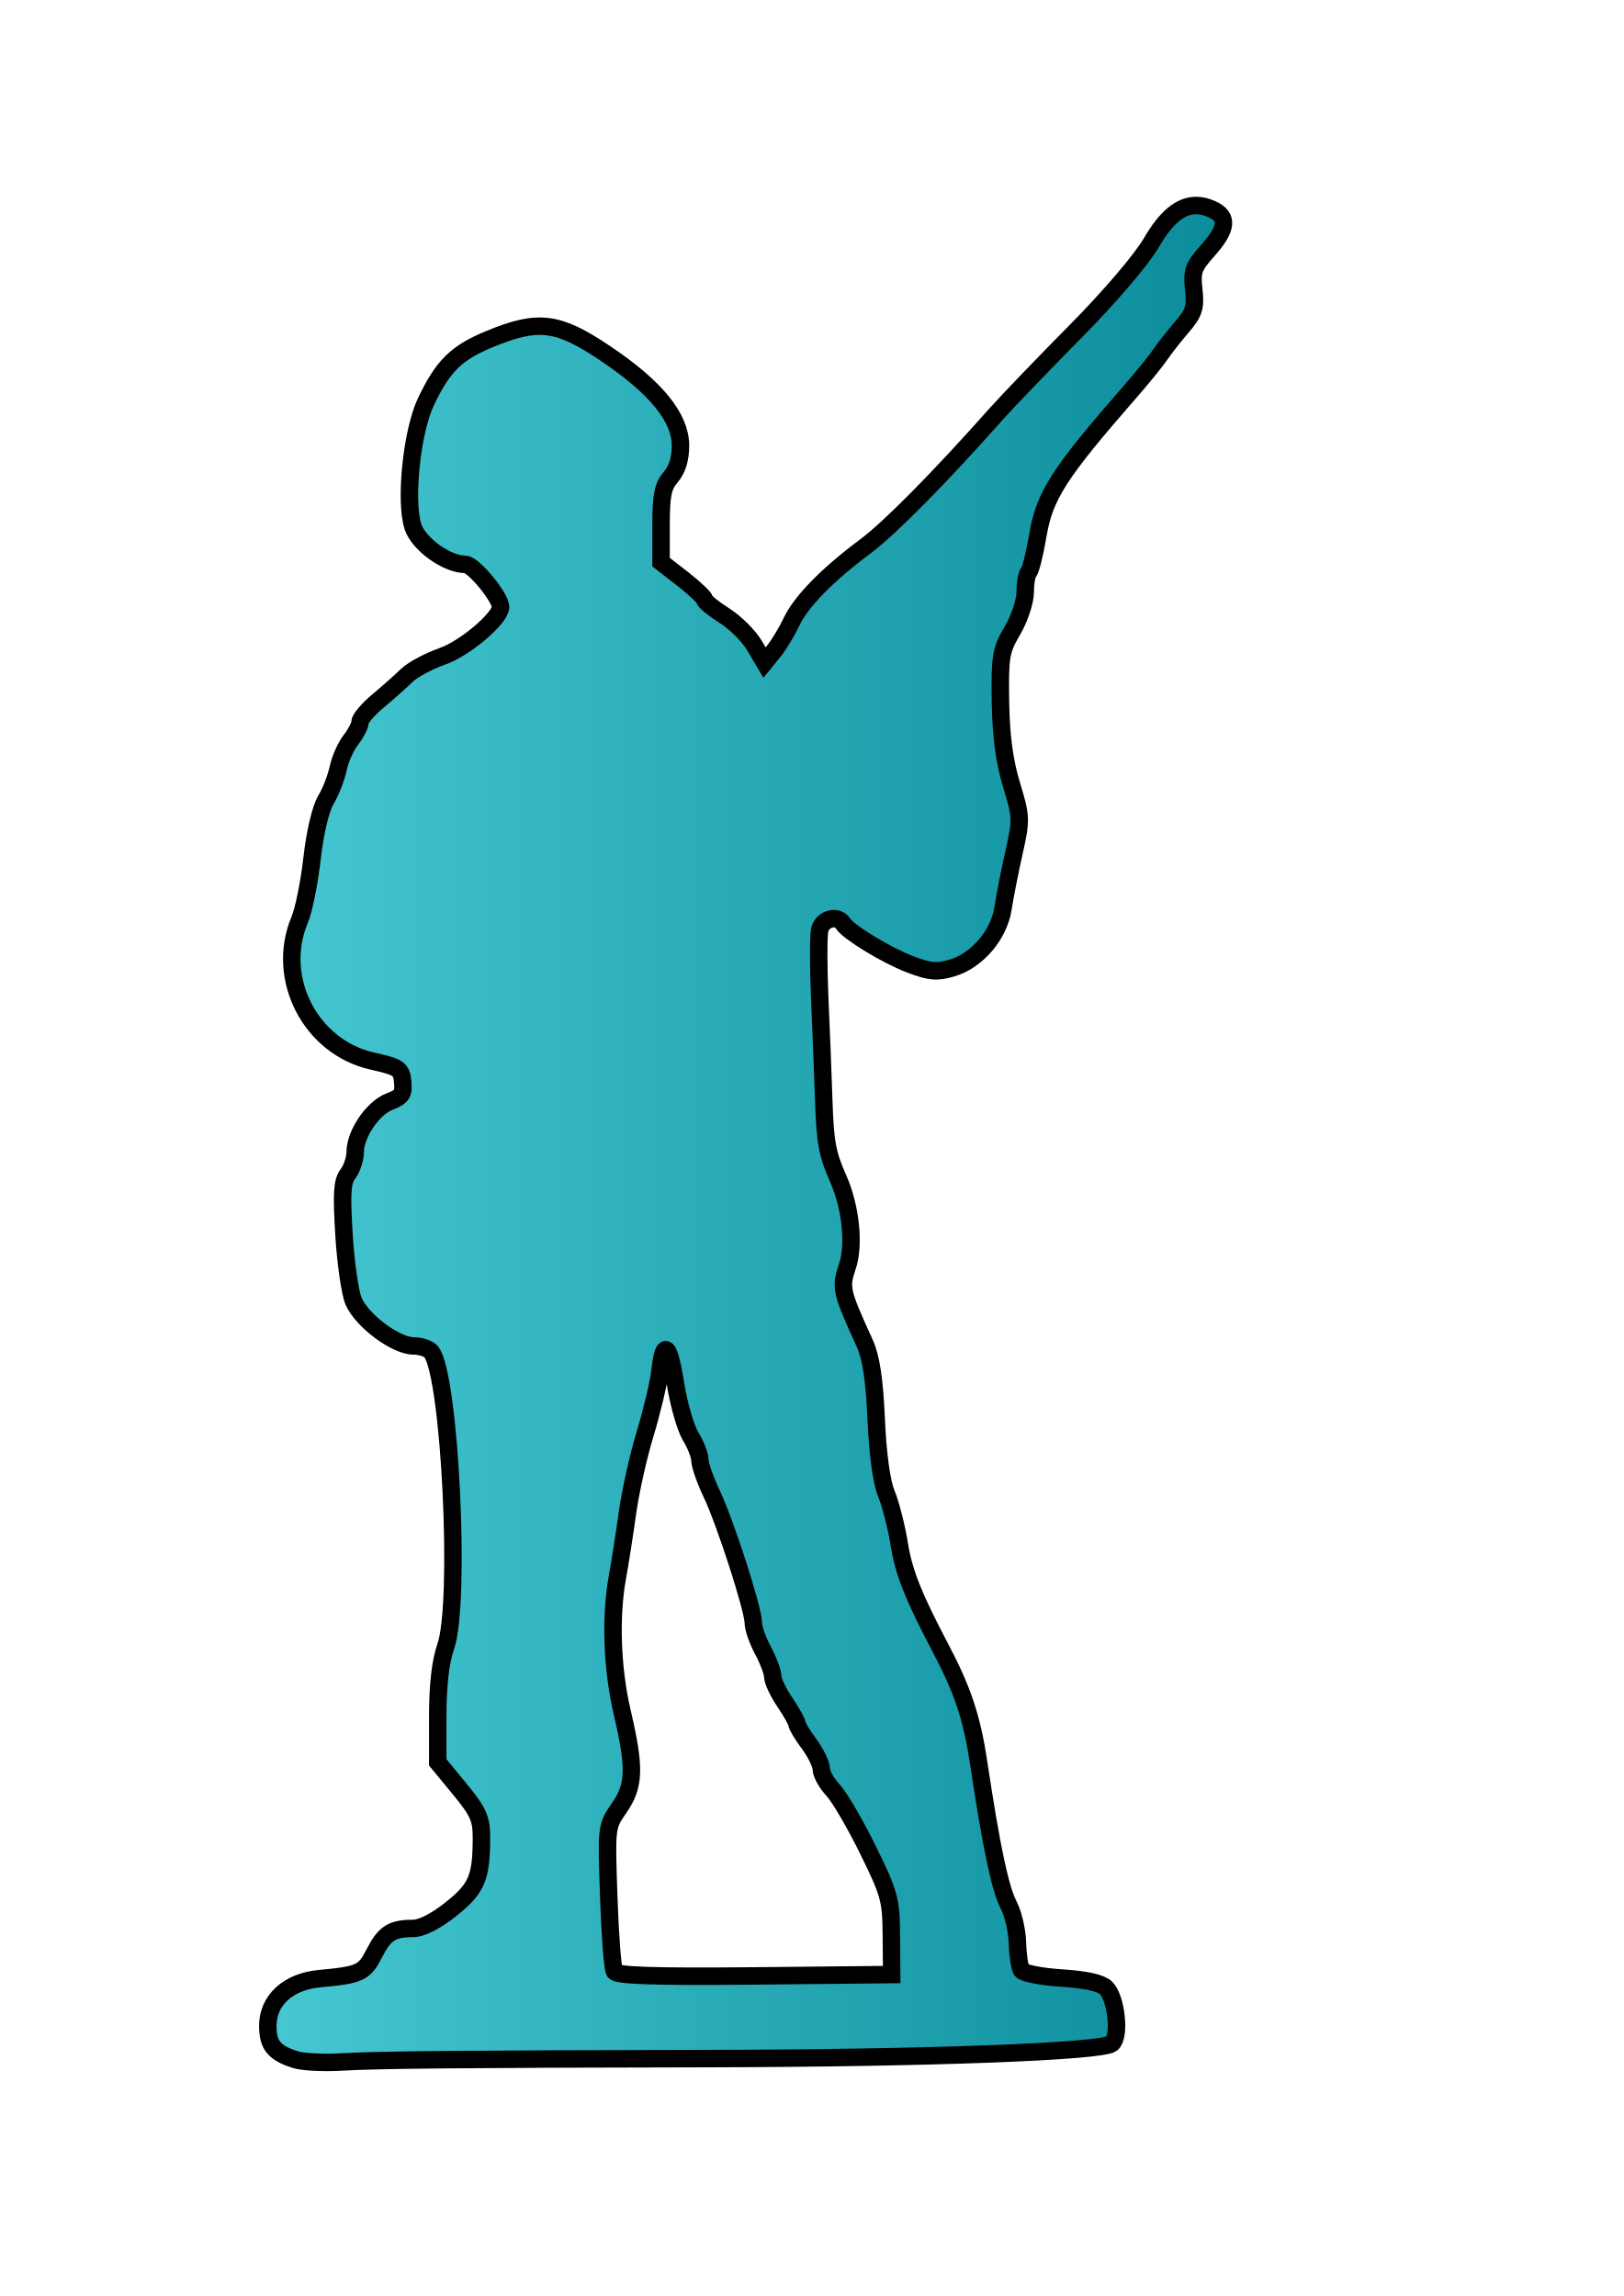
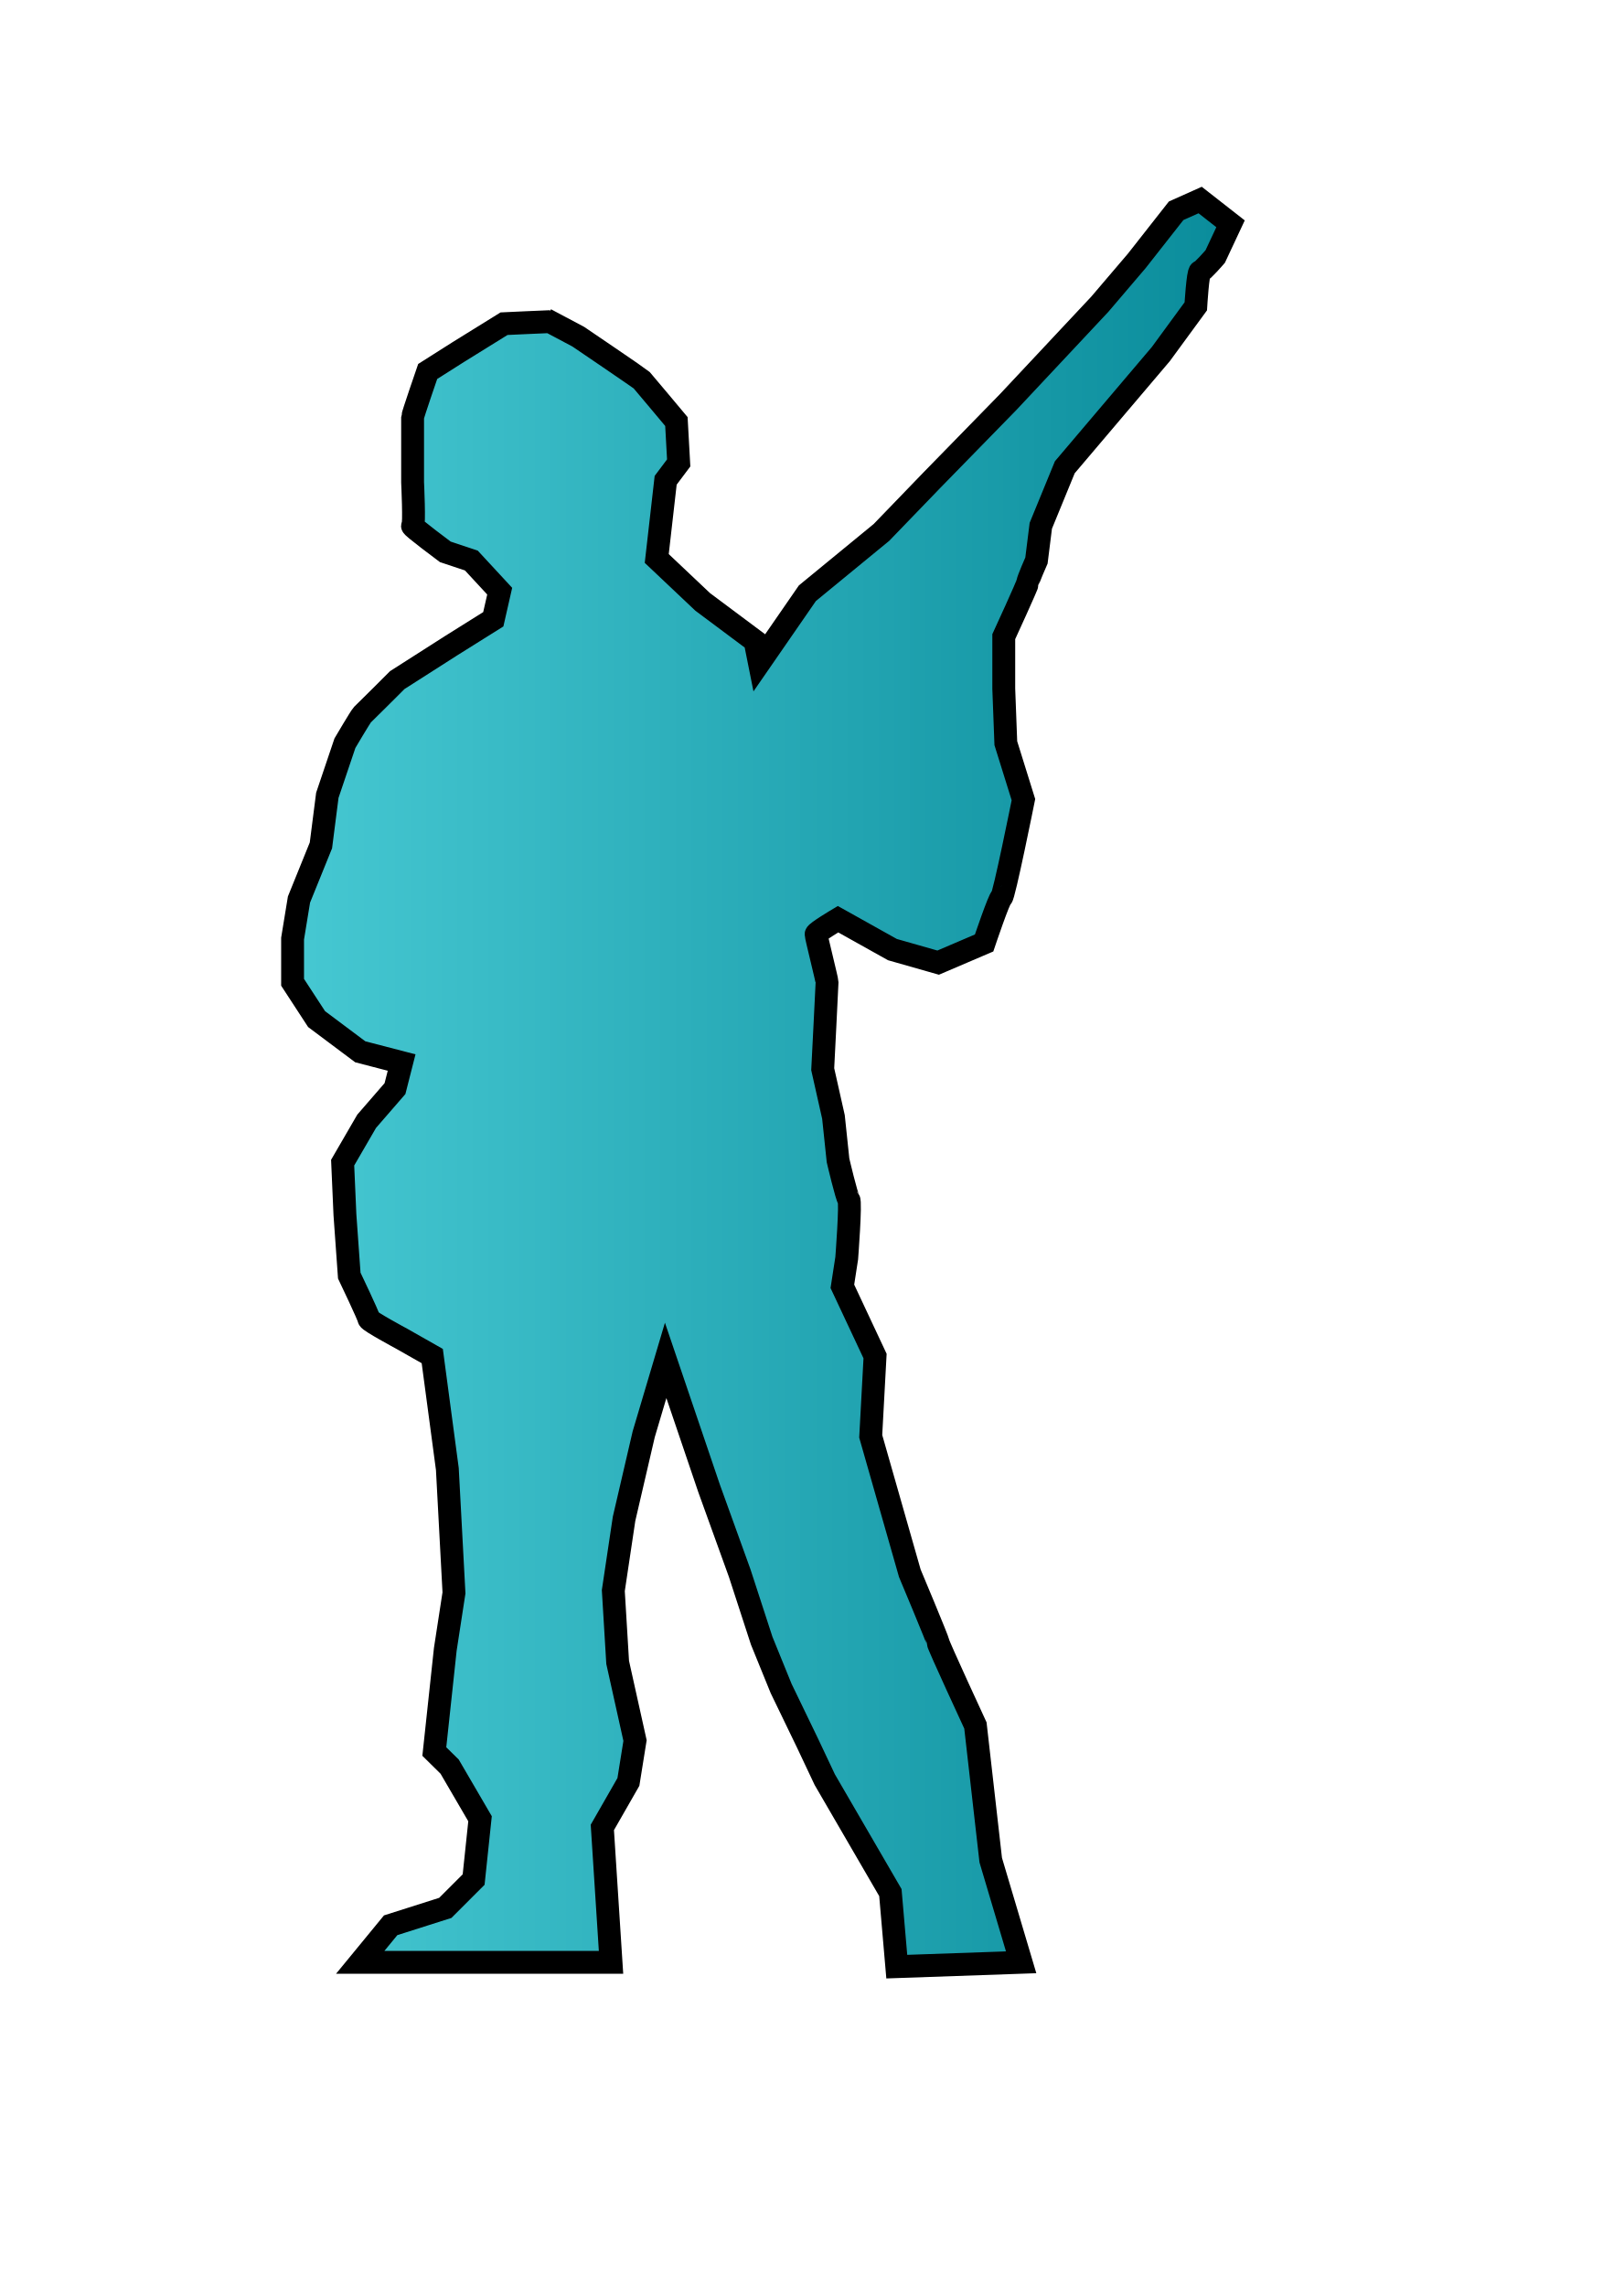
- <svg xmlns="http://www.w3.org/2000/svg" width="744.094" height="1052.362" id="svg2458">
+ <svg xmlns="http://www.w3.org/2000/svg" width="0.789in" height="1.111in" viewBox="0 0 71 100">
  <defs>
-     <linearGradient id="de_color" x1="0%" y1="0%" x2="100%" y2="0%">
+     <linearGradient id="fr_color" x1="0%" y1="0%" x2="100%" y2="0%">
      <stop offset="0%" style="stop-color:rgb(70,200,210);stop-opacity:1" />
      <stop offset="100%" style="stop-color:rgb(10,140,155);stop-opacity:1" />
    </linearGradient>
  </defs>
-   <g id="layer1">
-     <path fill="url(#de_color)" stroke="black" stroke-width="8" d="M 548.033,94.188 C 540.835,94.234 534.343,99.723 527.731,111.083 C 523.138,118.973 508.747,135.865 493.175,151.618 C 478.491,166.473 461.757,183.846 456.047,190.276 C 430.566,218.966 407.716,242.118 396.67,250.348 C 379.239,263.335 367.156,275.644 362.74,284.974 C 360.607,289.479 356.934,295.575 354.605,298.462 L 350.364,303.677 L 345.705,295.82 C 343.138,291.469 336.983,285.333 332.008,282.192 C 327.033,279.052 322.946,275.725 322.9,274.822 C 322.854,273.92 318.348,269.644 312.888,265.367 L 302.945,257.649 L 302.945,240.684 C 302.945,226.965 303.786,222.805 307.395,218.644 C 310.318,215.273 311.845,210.364 311.845,204.251 C 311.845,191.344 300.562,177.53 277.428,161.978 C 255.685,147.36 246.727,146.19 224.448,155.373 C 209.11,161.694 203.033,167.643 195.176,184.157 C 188.696,197.779 185.412,229.769 189.266,241.449 C 191.897,249.419 204.809,258.692 213.254,258.692 C 217.045,258.692 229.655,274.076 229.384,278.368 C 229.053,283.622 213.027,297.188 202.894,300.757 C 196.525,302.999 189.128,306.94 186.485,309.517 C 183.842,312.095 177.933,317.367 173.344,321.198 C 168.755,325.028 165.001,329.388 165.001,330.932 C 165.001,332.476 163.117,336.148 160.829,339.067 C 158.541,341.985 155.892,347.855 154.989,352.138 C 154.086,356.421 151.576,362.929 149.357,366.6 C 146.98,370.533 144.357,381.5 143.03,393.299 C 141.792,404.312 139.246,417.047 137.329,421.597 C 126.056,448.344 142.246,479.925 170.563,486.328 C 182.855,489.107 183.931,489.812 184.538,495.853 C 185.091,501.346 184.156,502.779 178.559,504.892 C 170.908,507.78 162.788,519.693 162.776,528.045 C 162.771,531.176 161.247,535.682 159.439,538.057 C 156.793,541.532 156.49,546.93 157.631,565.729 C 158.411,578.578 160.352,592.339 162.011,596.322 C 165.724,605.235 181.348,616.902 189.544,616.902 C 192.882,616.902 196.511,618.154 197.679,619.683 C 206.271,630.93 211.308,734.96 204.215,754.847 C 201.889,761.367 200.621,772.381 200.6,786.343 L 200.6,807.758 L 210.612,819.925 C 219.21,830.37 220.624,833.53 220.624,842.174 C 220.624,860.748 218.502,865.623 206.648,875.061 C 199.677,880.612 193.221,883.891 189.336,883.891 C 179.59,883.891 176.239,886.076 171.537,895.294 C 166.951,904.282 164.941,905.201 146.437,906.905 C 132.091,908.227 122.728,916.763 122.728,928.529 C 122.728,937.399 125.612,940.934 135.382,944.033 C 138.825,945.126 148.648,945.61 157.214,945.076 C 172.304,944.135 212.812,943.751 324.082,943.547 C 424.872,943.362 505.031,940.384 509.514,936.663 C 513.46,933.389 511.633,915.907 506.872,911.146 C 504.626,908.901 497.621,907.336 486.57,906.627 C 477.28,906.031 469.01,904.448 468.145,903.081 C 467.279,901.714 466.402,896.073 466.268,890.566 C 466.134,885.059 464.376,877.318 462.304,873.323 C 458.335,865.67 454.349,846.898 448.538,808.244 C 445.37,787.176 441.231,774.754 430.739,754.847 C 418.485,731.598 414.143,720.537 412.105,707.776 C 410.815,699.702 408.143,689.285 406.195,684.623 C 403.98,679.321 402.249,666.505 401.537,650.415 C 400.733,632.258 399.181,622.071 396.322,615.79 C 385.397,591.792 385.029,590.271 388.326,580.469 C 391.677,570.506 389.865,553.129 384.085,540.143 C 379.069,528.874 378.109,523.474 377.48,503.64 C 377.146,493.12 376.321,472.506 375.672,457.821 C 375.024,443.137 375.027,428.87 375.672,426.116 C 376.857,421.057 383.805,419.213 386.31,423.266 C 388.768,427.244 406.374,437.939 417.18,442.038 C 426.212,445.464 429.386,445.751 436.44,443.637 C 447.812,440.23 457.828,428.453 459.662,416.313 C 460.463,411.013 462.72,399.543 464.668,390.865 C 468.07,375.72 468.044,374.493 463.556,359.717 C 460.293,348.975 458.729,337.456 458.48,321.615 C 458.153,300.801 458.636,298.113 463.973,289.006 C 467.175,283.543 469.814,275.652 469.814,271.485 C 469.814,267.318 470.511,263.14 471.413,262.238 C 472.315,261.336 474.19,253.829 475.584,245.551 C 478.692,227.109 485.133,217.103 517.997,179.429 C 523.482,173.142 529.595,165.633 531.555,162.743 C 533.514,159.853 538.047,154.055 541.636,149.88 C 547.238,143.363 547.985,140.918 547.06,132.706 C 546.105,124.238 546.883,122.231 553.526,114.768 C 562.443,104.749 562.969,99.341 555.473,95.926 C 552.889,94.749 550.432,94.172 548.033,94.188 z M 305.031,618.64 C 306.323,618.476 307.873,623.671 309.551,634.215 C 311.055,643.67 314.173,654.526 316.503,658.341 C 318.833,662.157 320.745,667.077 320.745,669.257 C 320.745,671.438 323.134,678.313 326.098,684.553 C 332.399,697.82 345.219,737.551 345.219,743.861 C 345.219,746.253 347.221,751.949 349.668,756.515 C 352.116,761.082 354.118,766.416 354.118,768.405 C 354.118,770.394 356.621,775.716 359.681,780.225 C 362.74,784.733 365.243,789.235 365.243,790.167 C 365.243,791.099 367.746,795.198 370.805,799.345 C 373.864,803.491 376.367,808.67 376.367,810.817 C 376.367,812.964 378.804,817.328 381.791,820.551 C 384.777,823.774 391.974,836.115 397.782,847.945 C 407.628,868 408.36,870.634 408.489,887.229 L 408.629,905.028 L 345.914,905.654 C 300.074,906.086 282.77,905.53 281.6,903.637 C 280.72,902.213 279.554,886.71 278.958,869.151 C 277.882,837.469 277.862,837.16 283.686,828.755 C 290.836,818.438 291.131,810.551 285.146,784.883 C 280.438,764.692 279.612,741.006 282.991,722.585 C 284.113,716.467 286.161,703.451 287.51,693.662 C 288.859,683.872 292.511,667.445 295.645,657.159 C 298.779,646.874 301.787,634.136 302.389,628.792 C 303.136,622.168 304.027,618.768 305.031,618.64 z" id="path2526" />
-   </g>
+   <path id="infantry_fr" fill="url(#fr_color)" stroke="black" stroke-width="1" d="M 24.05,14.07 C 23.95,14.07 22.04,14.16 22.04,14.16 22.04,14.16 20.04,15.40 20.04,15.40 20.04,15.40 18.70,16.25 18.70,16.25 18.70,16.25 18.04,18.16 18.04,18.25 18.04,18.35 18.04,21.10 18.04,21.10 18.04,21.10 18.13,23.00 18.04,23.00 17.94,23.00 19.47,24.14 19.47,24.14 19.47,24.14 20.61,24.52 20.61,24.52 20.61,24.52 21.85,25.86 21.85,25.86 21.85,25.86 21.57,27.09 21.57,27.09 21.57,27.09 19.75,28.23 19.75,28.23 19.75,28.23 17.37,29.75 17.37,29.75 17.37,29.75 15.94,31.18 15.84,31.27 15.75,31.37 15.08,32.51 15.08,32.51 15.08,32.51 14.31,34.79 14.31,34.79 14.31,34.79 14.03,36.98 14.03,36.98 14.03,36.98 13.07,39.35 13.07,39.35 13.07,39.35 12.79,41.06 12.79,41.06 12.79,41.06 12.79,42.97 12.79,42.97 12.79,42.97 13.84,44.58 13.84,44.58 13.84,44.58 15.75,46.01 15.75,46.01 15.75,46.01 17.56,46.48 17.56,46.48 17.56,46.48 17.27,47.62 17.27,47.62 17.27,47.62 16.03,49.05 16.03,49.05 16.03,49.05 14.98,50.86 14.98,50.86 14.98,50.86 15.08,53.14 15.08,53.14 15.08,53.14 15.27,55.80 15.27,55.80 15.27,55.80 16.13,57.60 16.13,57.70 16.13,57.79 17.56,58.56 17.56,58.56 17.56,58.56 18.90,59.32 18.90,59.32 18.90,59.32 19.56,64.26 19.56,64.26 19.56,64.26 19.85,69.68 19.85,69.68 19.85,69.68 19.47,72.15 19.47,72.15 19.47,72.15 18.99,76.62 18.99,76.62 18.99,76.62 19.66,77.28 19.66,77.28 19.66,77.28 20.99,79.56 20.99,79.56 20.99,79.56 20.71,82.22 20.71,82.22 20.71,82.22 19.47,83.46 19.47,83.46 19.47,83.46 17.08,84.22 17.08,84.22 17.08,84.22 15.75,85.84 15.75,85.84 15.75,85.84 26.72,85.84 26.72,85.84 26.72,85.84 26.34,79.94 26.34,79.94 26.34,79.94 27.48,77.95 27.48,77.95 27.48,77.95 27.77,76.14 27.77,76.14 27.77,76.14 27.01,72.72 27.01,72.72 27.01,72.72 26.82,69.58 26.82,69.58 26.82,69.58 27.29,66.44 27.29,66.44 27.29,66.44 28.15,62.74 28.15,62.74 28.15,62.74 29.11,59.51 29.11,59.51 29.11,59.51 31.01,65.11 31.01,65.11 31.01,65.11 32.35,68.82 32.35,68.82 32.35,68.82 33.31,71.77 33.31,71.77 33.31,71.77 34.16,73.86 34.16,73.86 34.16,73.86 35.31,76.24 35.31,76.24 35.31,76.24 36.07,77.85 36.07,77.85 36.07,77.85 38.94,82.79 38.94,82.79 38.94,82.79 39.22,86.03 39.22,86.03 39.22,86.03 44.66,85.84 44.66,85.84 44.66,85.84 43.33,81.37 43.33,81.37 43.33,81.37 42.66,75.48 42.66,75.48 42.66,75.48 41.03,71.96 41.03,71.86 41.03,71.77 39.79,68.82 39.79,68.82 39.79,68.82 38.08,62.83 38.08,62.83 38.08,62.83 38.27,59.32 38.27,59.32 38.27,59.32 36.84,56.27 36.84,56.27 36.84,56.27 37.03,55.04 37.03,55.04 37.03,55.04 37.22,52.57 37.12,52.47 37.03,52.38 36.65,50.76 36.65,50.76 36.65,50.76 36.45,48.86 36.45,48.86 36.45,48.86 35.98,46.77 35.98,46.77 35.98,46.77 36.17,43.06 36.17,42.97 36.17,42.87 35.69,40.97 35.69,40.87 35.69,40.78 36.65,40.21 36.65,40.21 36.65,40.21 39.03,41.54 39.03,41.54 39.03,41.54 41.03,42.11 41.03,42.11 41.03,42.11 43.04,41.25 43.04,41.25 43.04,41.25 43.71,39.26 43.80,39.26 43.90,39.26 44.76,34.98 44.76,34.98 44.76,34.98 43.99,32.51 43.99,32.51 43.99,32.51 43.90,30.13 43.90,30.13 43.90,30.13 43.90,27.85 43.90,27.85 43.90,27.85 44.95,25.57 44.95,25.48 44.95,25.38 45.33,24.52 45.33,24.52 45.33,24.52 45.52,23.00 45.52,23.00 45.52,23.00 46.57,20.44 46.57,20.44 46.57,20.44 50.77,15.49 50.77,15.49 50.77,15.49 52.30,13.40 52.30,13.40 52.30,13.40 52.39,11.88 52.49,11.88 52.58,11.88 53.15,11.22 53.15,11.22 53.15,11.22 53.82,9.79 53.82,9.79 53.82,9.79 52.49,8.75 52.49,8.75 52.49,8.75 51.44,9.22 51.44,9.22 51.44,9.22 49.72,11.41 49.72,11.41 49.72,11.41 48.10,13.31 48.10,13.31 48.10,13.31 44.09,17.59 44.09,17.59 44.09,17.59 40.75,21.01 40.75,21.01 40.75,21.01 38.55,23.29 38.55,23.29 38.55,23.29 35.31,25.95 35.31,25.95 35.31,25.95 33.21,28.99 33.21,28.99 33.21,28.99 33.02,28.04 33.02,28.04 33.02,28.04 30.73,26.33 30.73,26.33 30.73,26.33 28.72,24.43 28.72,24.43 28.72,24.43 29.11,21.01 29.11,21.01 29.11,21.01 29.68,20.25 29.68,20.25 29.68,20.25 29.58,18.44 29.58,18.44 29.58,18.44 28.15,16.73 28.06,16.63 27.96,16.54 25.29,14.73 25.29,14.73 25.29,14.73 23.86,13.97 23.86,13.97" />
</svg>
